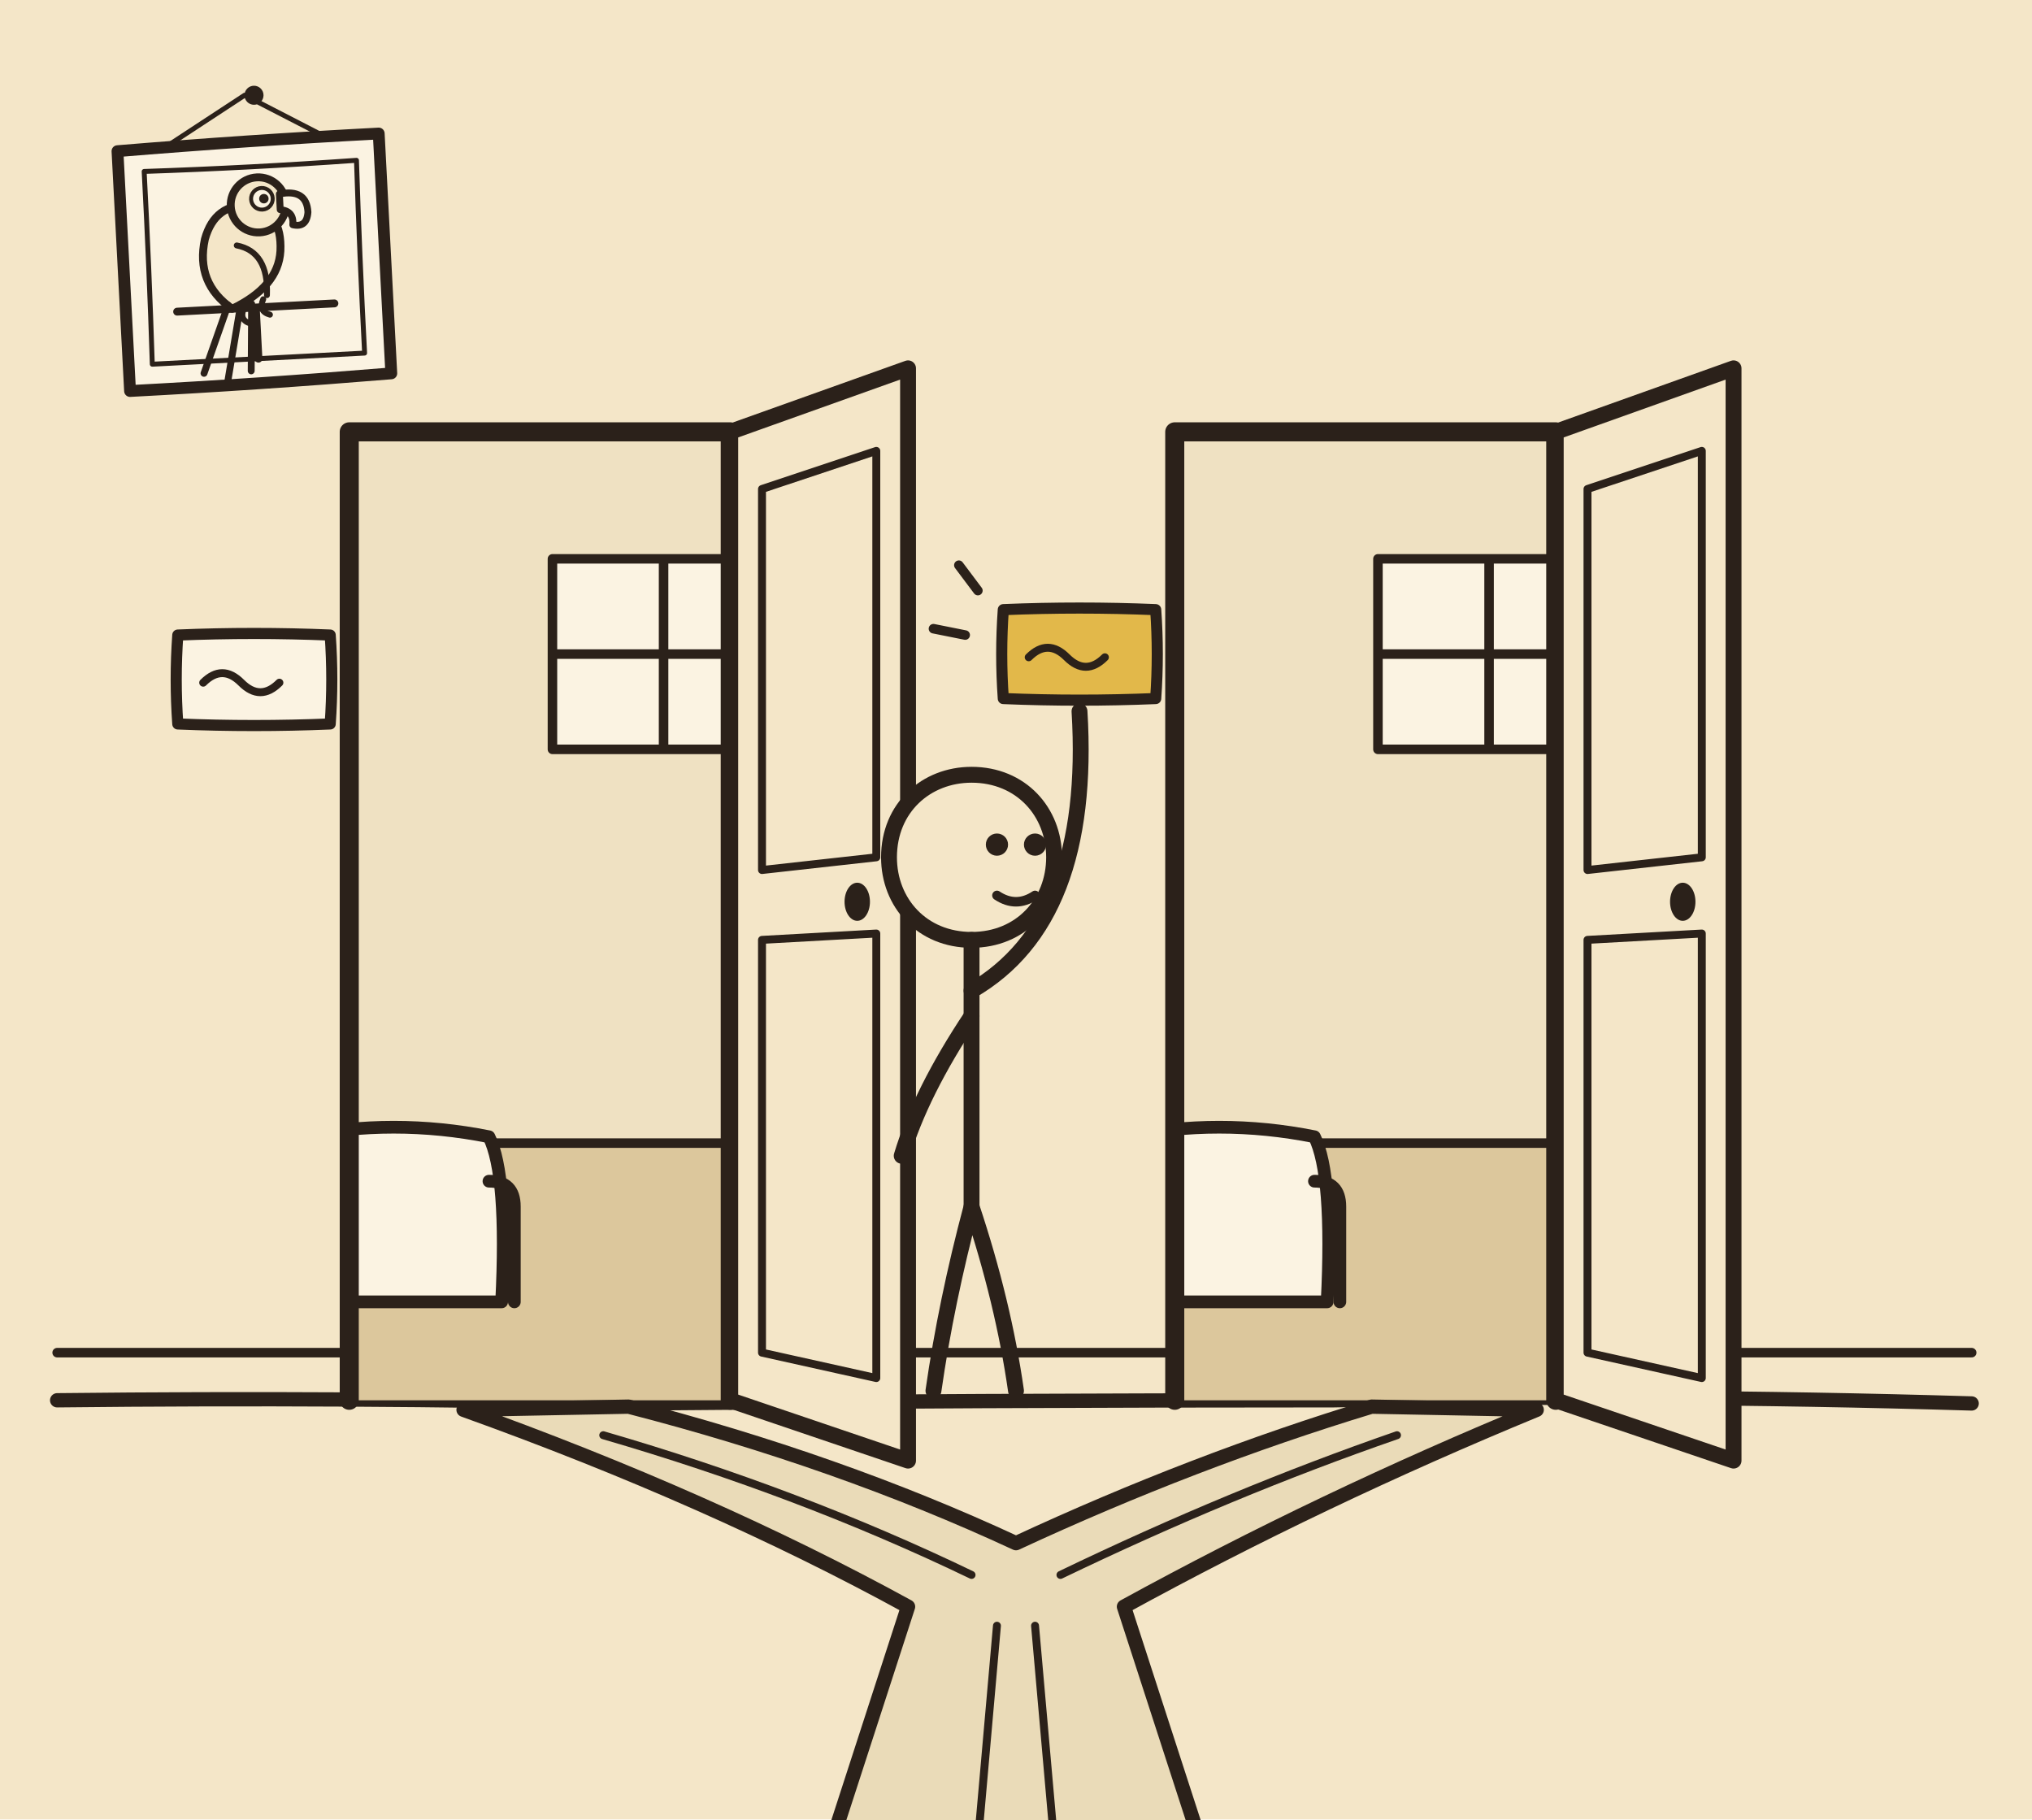
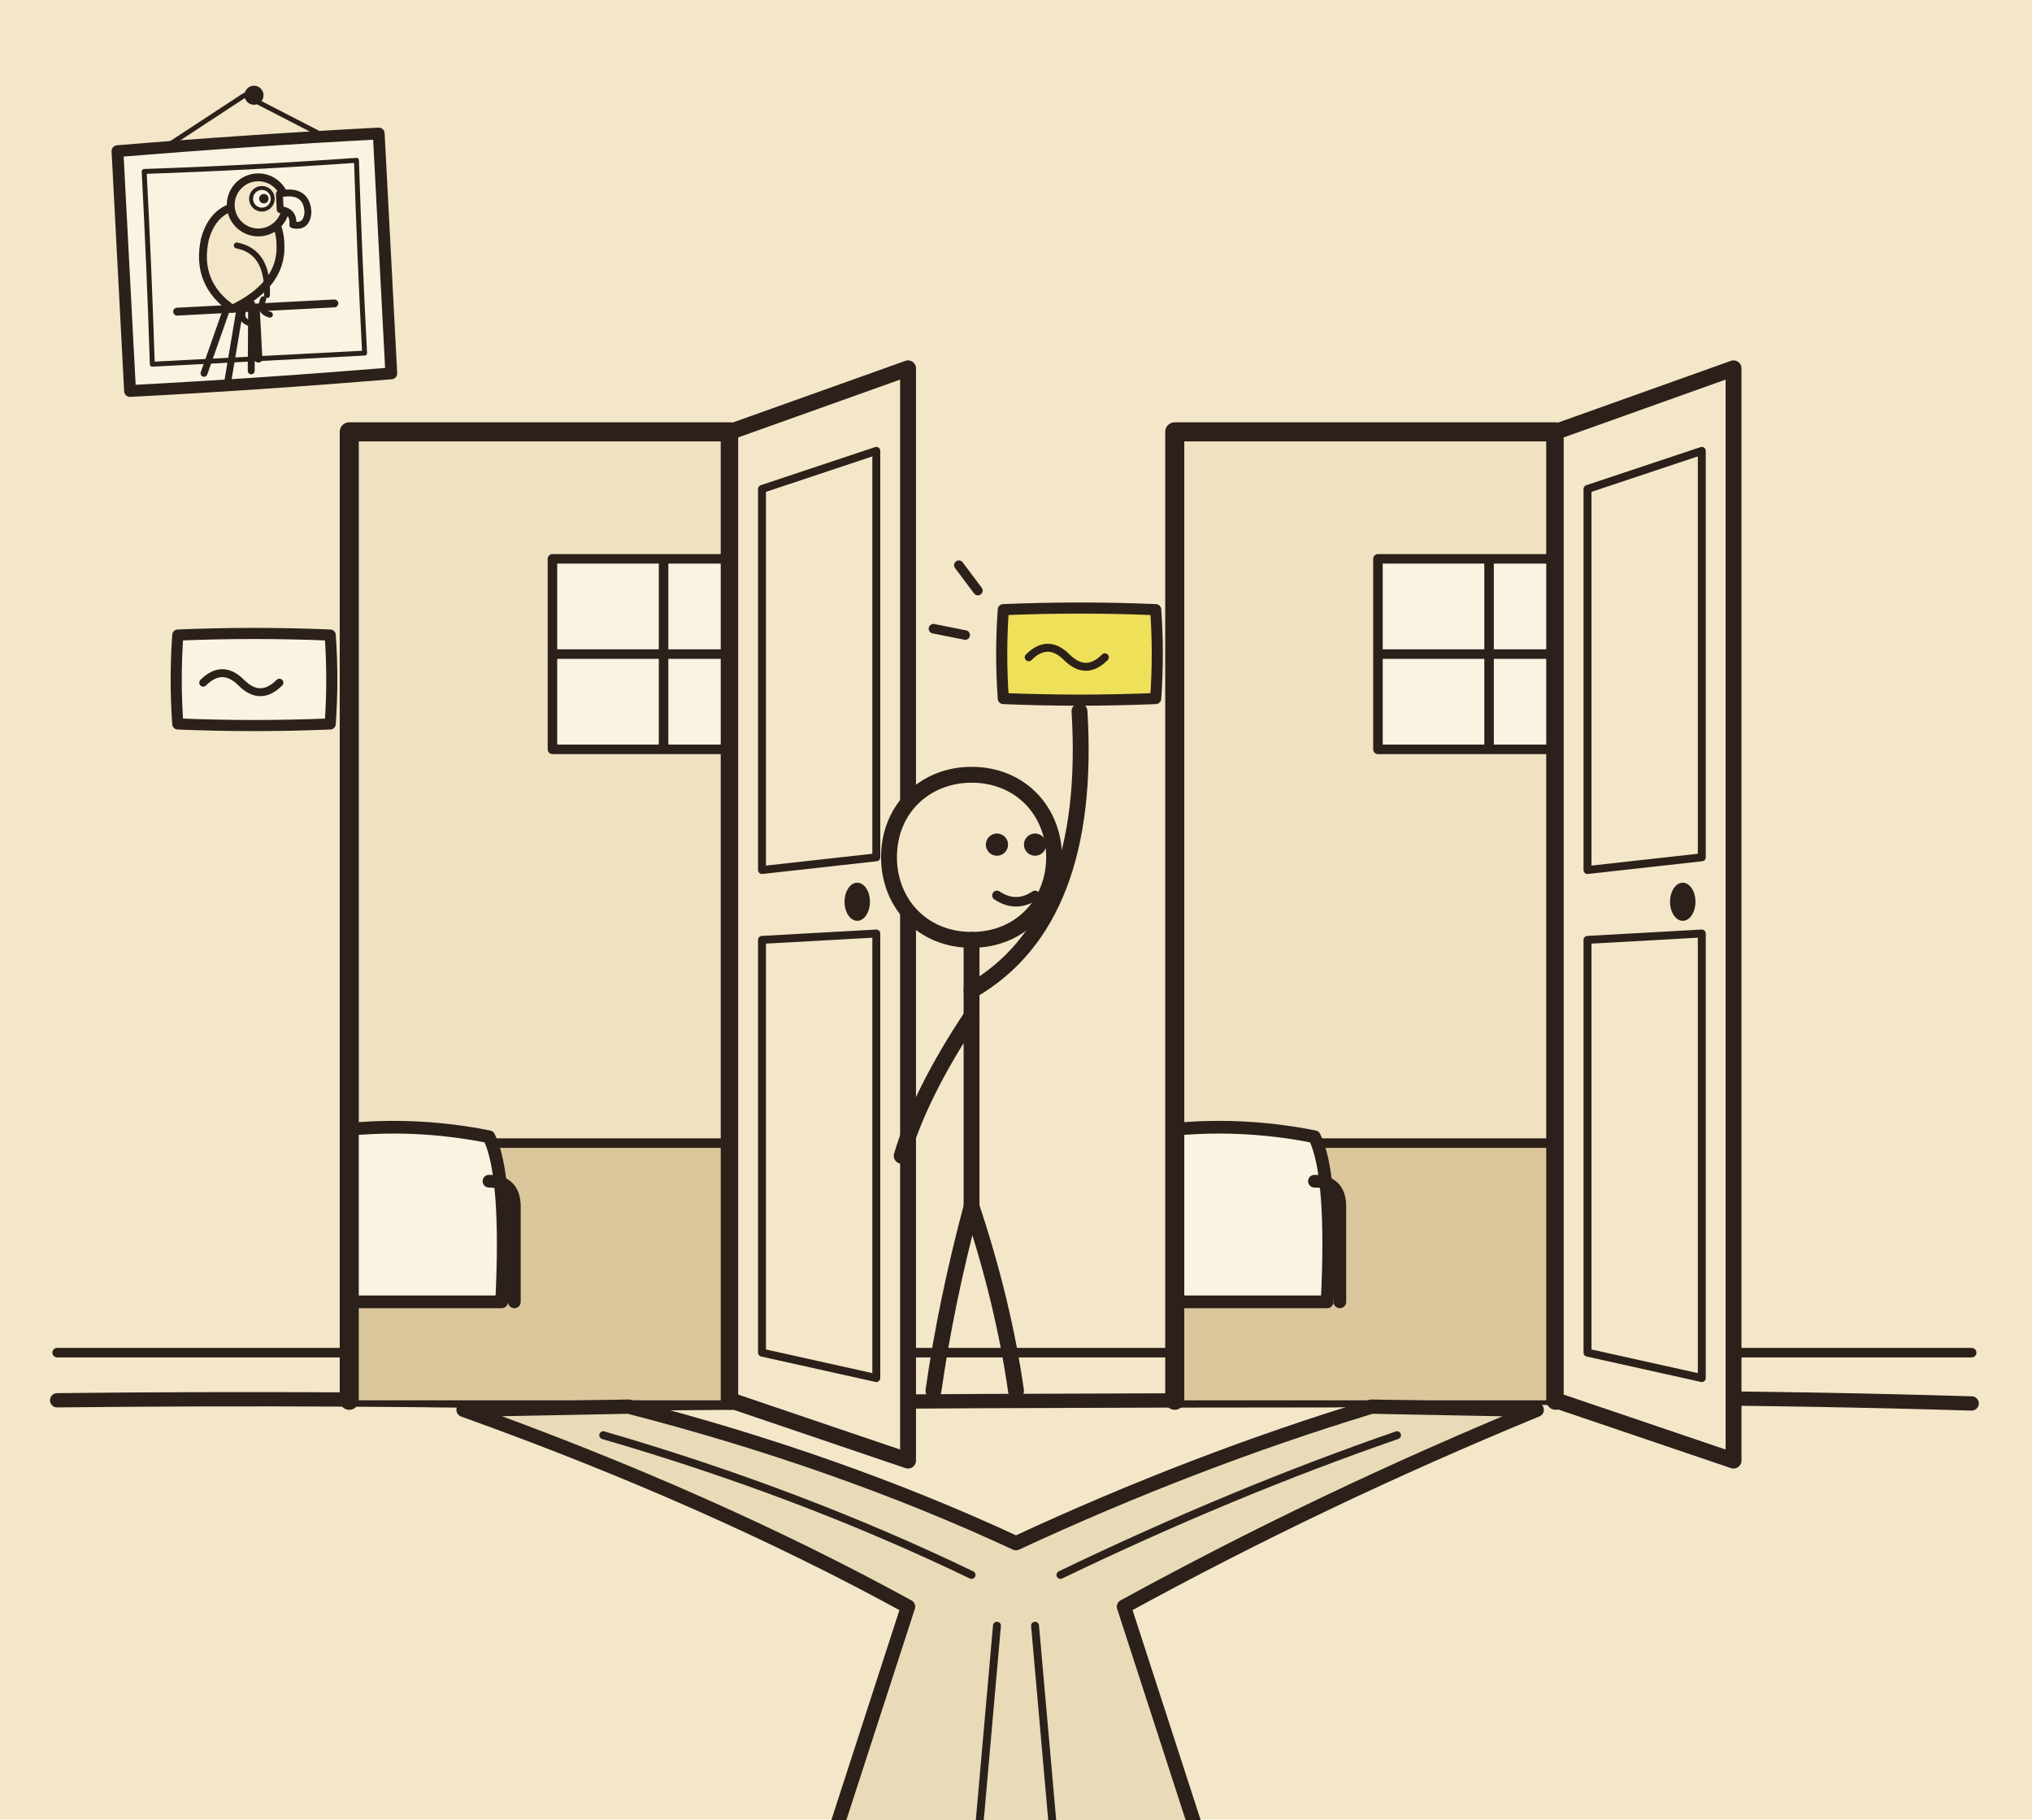
<svg xmlns="http://www.w3.org/2000/svg" viewBox="0 0 640 573" role="img" aria-label="На стіні портрет папужки на жердинці. Двоє відчинених дверей поруч, за ними дві однакові кімнати з однаковим кріслом і вікном; доріжка на підлозі розгалужується до обох дверей. Біля лівих дверей стара табличка; людина вішає біля правих дверей нову жовту табличку.">
  <rect width="640" height="573" fill="#F4E6C8" />
  <g stroke-linecap="round" stroke-linejoin="round">
    <g transform="translate(0 -60)">
      <path d="M18 501Q109 500 200 502Q310 501 420 501Q521 499 621 502" fill="none" stroke="#2B211A" stroke-width="4.5" />
      <path d="M18 486L110 486M262 486L370 486M522 486L621 486" fill="none" stroke="#2B211A" stroke-width="3" />
      <clipPath id="room110">
        <rect x="110" y="196" width="120" height="305" />
      </clipPath>
      <g clip-path="url(#room110)">
        <path d="M100 420L100 186L240 186L240 420Z" fill="#EFE1C2" stroke="#2B211A" stroke-width="0" />
        <path d="M100 510L100 420L240 420L240 510Z" fill="#DCC79C" stroke="#2B211A" stroke-width="0" />
        <path d="M100 420L240 420" fill="none" stroke="#2B211A" stroke-width="3" />
        <path d="M174 236l70 0 0 60-70 0zM209 236l0 60M174 266l70 0" fill="#FBF3E2" stroke="#2B211A" stroke-width="3" />
        <path d="M90 470q-2-40 4-52q30-6 60 0q6 12 4 52z" fill="#FBF3E2" stroke="#2B211A" stroke-width="4" />
        <path d="M82 470l0-30q0-8 8-8M162 470l0-30q0-8-8-8" fill="none" stroke="#2B211A" stroke-width="4" />
      </g>
      <path d="M110 501L110 196L230 196L230 501" fill="none" stroke="#2B211A" stroke-width="6" />
      <path d="M230 196L286 176L286 520L230 501Z" fill="#F4E6C8" stroke="#2B211A" stroke-width="5" />
      <path d="M240 214L276 202L276 330L240 334ZM240 356L276 354L276 494L240 486Z" fill="none" stroke="#2B211A" stroke-width="2.5" />
      <ellipse cx="270" cy="344" rx="4" ry="6" fill="#2B211A" />
      <clipPath id="room370">
        <rect x="370" y="196" width="120" height="305" />
      </clipPath>
      <g clip-path="url(#room370)">
        <path d="M360 420L360 186L500 186L500 420Z" fill="#EFE1C2" stroke="#2B211A" stroke-width="0" />
        <path d="M360 510L360 420L500 420L500 510Z" fill="#DCC79C" stroke="#2B211A" stroke-width="0" />
        <path d="M360 420L500 420" fill="none" stroke="#2B211A" stroke-width="3" />
        <path d="M434 236l70 0 0 60-70 0zM469 236l0 60M434 266l70 0" fill="#FBF3E2" stroke="#2B211A" stroke-width="3" />
        <path d="M350 470q-2-40 4-52q30-6 60 0q6 12 4 52z" fill="#FBF3E2" stroke="#2B211A" stroke-width="4" />
        <path d="M342 470l0-30q0-8 8-8M422 470l0-30q0-8-8-8" fill="none" stroke="#2B211A" stroke-width="4" />
      </g>
      <path d="M370 501L370 196L490 196L490 501" fill="none" stroke="#2B211A" stroke-width="6" />
      <path d="M490 196L546 176L546 520L490 501Z" fill="#F4E6C8" stroke="#2B211A" stroke-width="5" />
      <path d="M500 214L536 202L536 330L500 334ZM500 356L536 354L536 494L500 486Z" fill="none" stroke="#2B211A" stroke-width="2.5" />
      <ellipse cx="530" cy="344" rx="4" ry="6" fill="#2B211A" />
      <path d="M262 640L286 566Q224 532 146 504L198 503Q264 520 320 546Q376 520 432 503L484 504Q416 532 354 566L378 640" fill="#EADBB8" stroke="#2B211A" stroke-width="4.5" />
      <path d="M308 640L314 572M332 640L326 572M190 512Q252 530 306 556M440 512Q388 530 334 556" fill="none" stroke="#2B211A" stroke-width="2.5" />
      <path d="M56 260Q80 259 104 260Q105 274 104 288Q80 289 56 288Q55 274 56 260Z" fill="#FBF3E2" stroke="#2B211A" stroke-width="3.5" />
      <path d="M64 275q6-6 12 0t12 0" fill="none" stroke="#2B211A" stroke-width="2.5" />
-       <path d="M316 252Q340 251 364 252Q365 266 364 280Q340 281 316 280Q315 266 316 252Z" fill="#E2B84A" stroke="#2B211A" stroke-width="3.5" />
+       <path d="M316 252Q340 251 364 252Q365 266 364 280Q340 281 316 280Q315 266 316 252Z" fill="#EFE05A" stroke="#2B211A" stroke-width="3.5" />
      <path d="M324 267q6-6 12 0t12 0" fill="none" stroke="#2B211A" stroke-width="2.5" />
      <path d="M308 246l-6-8M304 260l-10-2" fill="none" stroke="#2B211A" stroke-width="3" />
      <path d="M332 330C332 344.3 321.6 356 306 356C290.4 356 280 344.3 280 330C280 314.4 291.7 304 306 304C321.6 304 332 315.7 332 330Z" fill="#F4E6C8" stroke="#2B211A" stroke-width="5" />
      <circle cx="314" cy="326" r="3.5" fill="#2B211A" />
      <circle cx="326" cy="326" r="3.5" fill="#2B211A" />
      <path d="M314 342q6 4 12 0" fill="none" stroke="#2B211A" stroke-width="3" />
      <path d="M306 356Q306 400 306 440" fill="none" stroke="#2B211A" stroke-width="5" />
      <path d="M306 372Q344 350 340 284" fill="none" stroke="#2B211A" stroke-width="5" />
      <path d="M306 380Q290 404 284 424" fill="none" stroke="#2B211A" stroke-width="5" />
      <path d="M306 440Q298 470 294 498M306 440Q316 470 320 498" fill="none" stroke="#2B211A" stroke-width="5" />
    </g>
    <g transform="translate(20 20) scale(0.62) rotate(-3 96 92)">
      <path d="M48 44L96 16L144 44" fill="none" stroke="#2B211A" stroke-width="2.5" />
      <path d="M30 41Q96 39 163 39Q163 100 163 161Q96 163 30 163Q30 102 30 41Z" fill="#FBF3E2" stroke="#2B211A" stroke-width="6" />
      <path d="M43 52Q97 53 151 52Q150 101 150 150Q96 150 42 150Q43 101 43 52Z" fill="none" stroke="#2B211A" stroke-width="2.5" />
      <path d="M56 124l80 0M96 124l0 26" fill="none" stroke="#2B211A" stroke-width="4" />
      <g transform="translate(92 94) scale(1.0)">
        <path d="M-8 30q-18-14-12-36q6-18 24-16q16 4 14 24q-2 18-26 28z" fill="#F4E6C8" stroke="#2B211A" stroke-width="4" />
        <circle cx="8" cy="-22" r="14" fill="#F4E6C8" stroke="#2B211A" stroke-width="4" />
        <path d="M19 -27q14-2 14 10q-1 8-8 6q1-7-6-8z" fill="#FBF3E2" stroke="#2B211A" stroke-width="3.5" />
        <circle cx="10" cy="-25" r="5.5" fill="#FBF3E2" stroke="#2B211A" stroke-width="2" />
        <circle cx="11" cy="-25" r="2.4" fill="#2B211A" />
        <path d="M-4 -2q16 4 14 26" fill="none" stroke="#2B211A" stroke-width="3" />
        <path d="M-10 28l-14 34M-4 30l-8 36M2 28l-2 34" fill="none" stroke="#2B211A" stroke-width="3.5" />
        <path d="M-2 30q-3 6 3 8M8 26q-3 6 3 8" fill="none" stroke="#2B211A" stroke-width="3" />
      </g>
    </g>
    <circle cx="80" cy="30" r="3" fill="#2B211A" />
  </g>
</svg>
